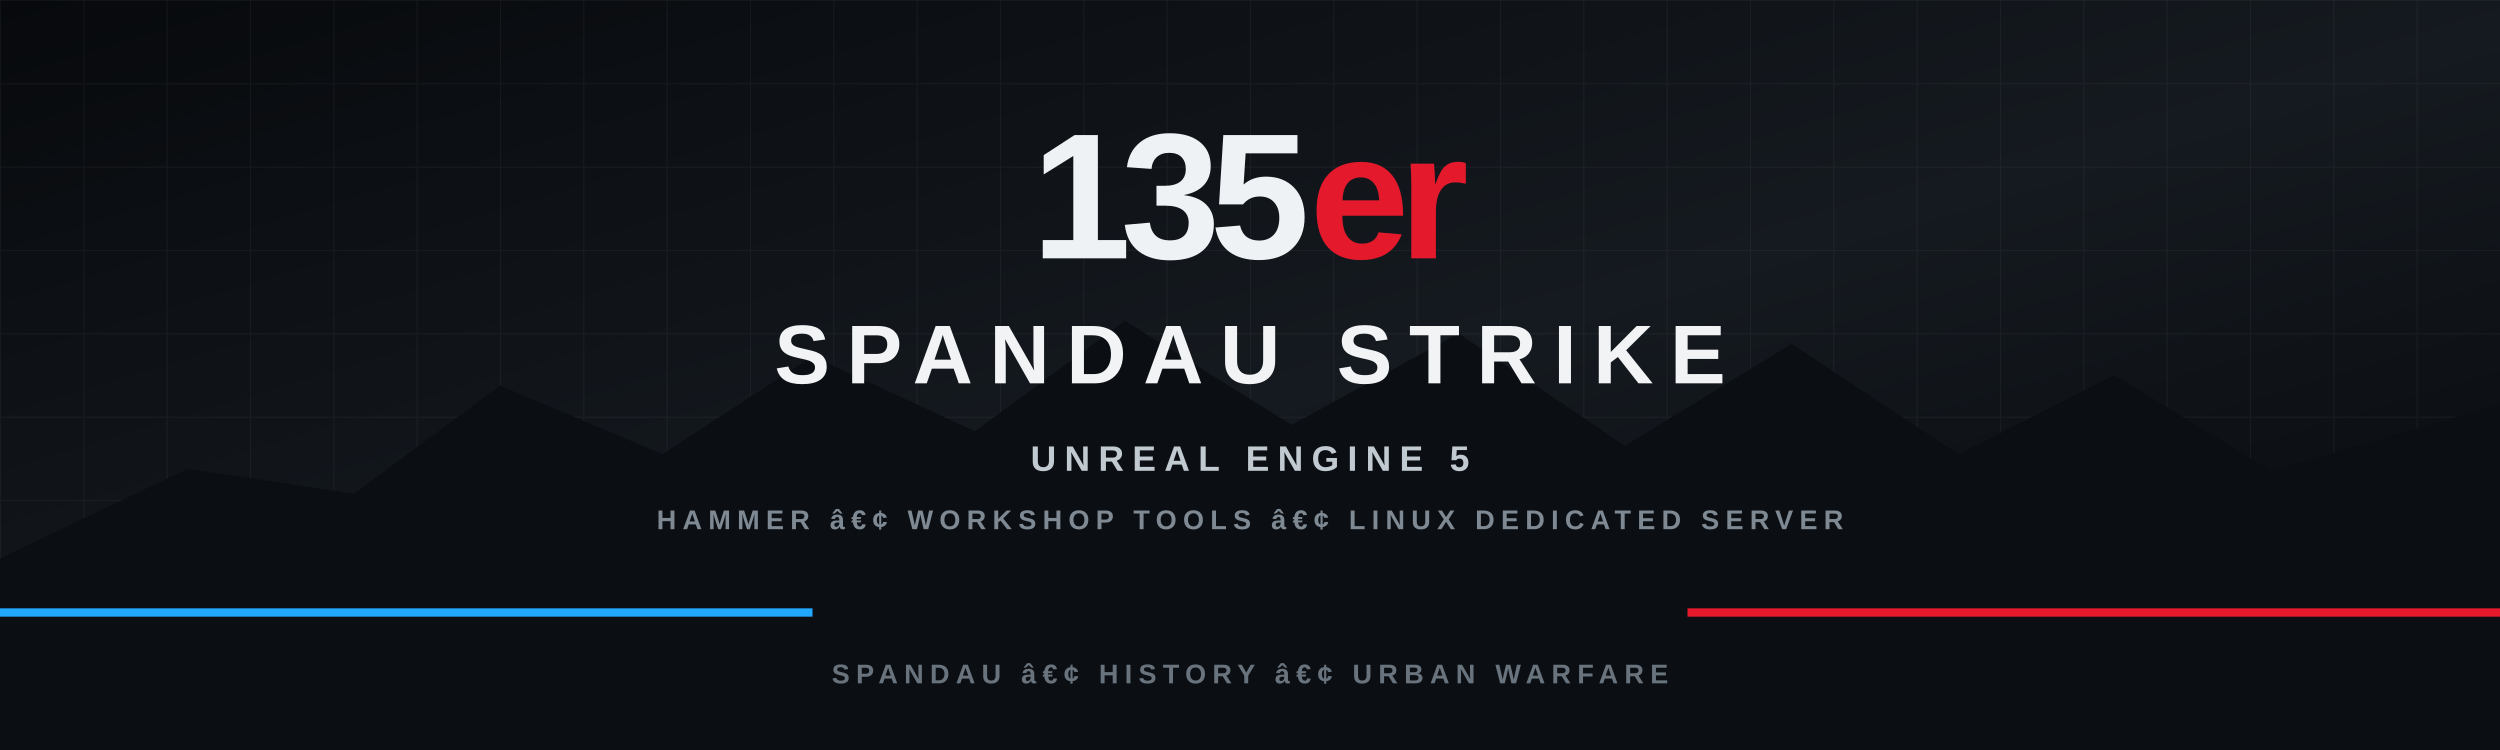
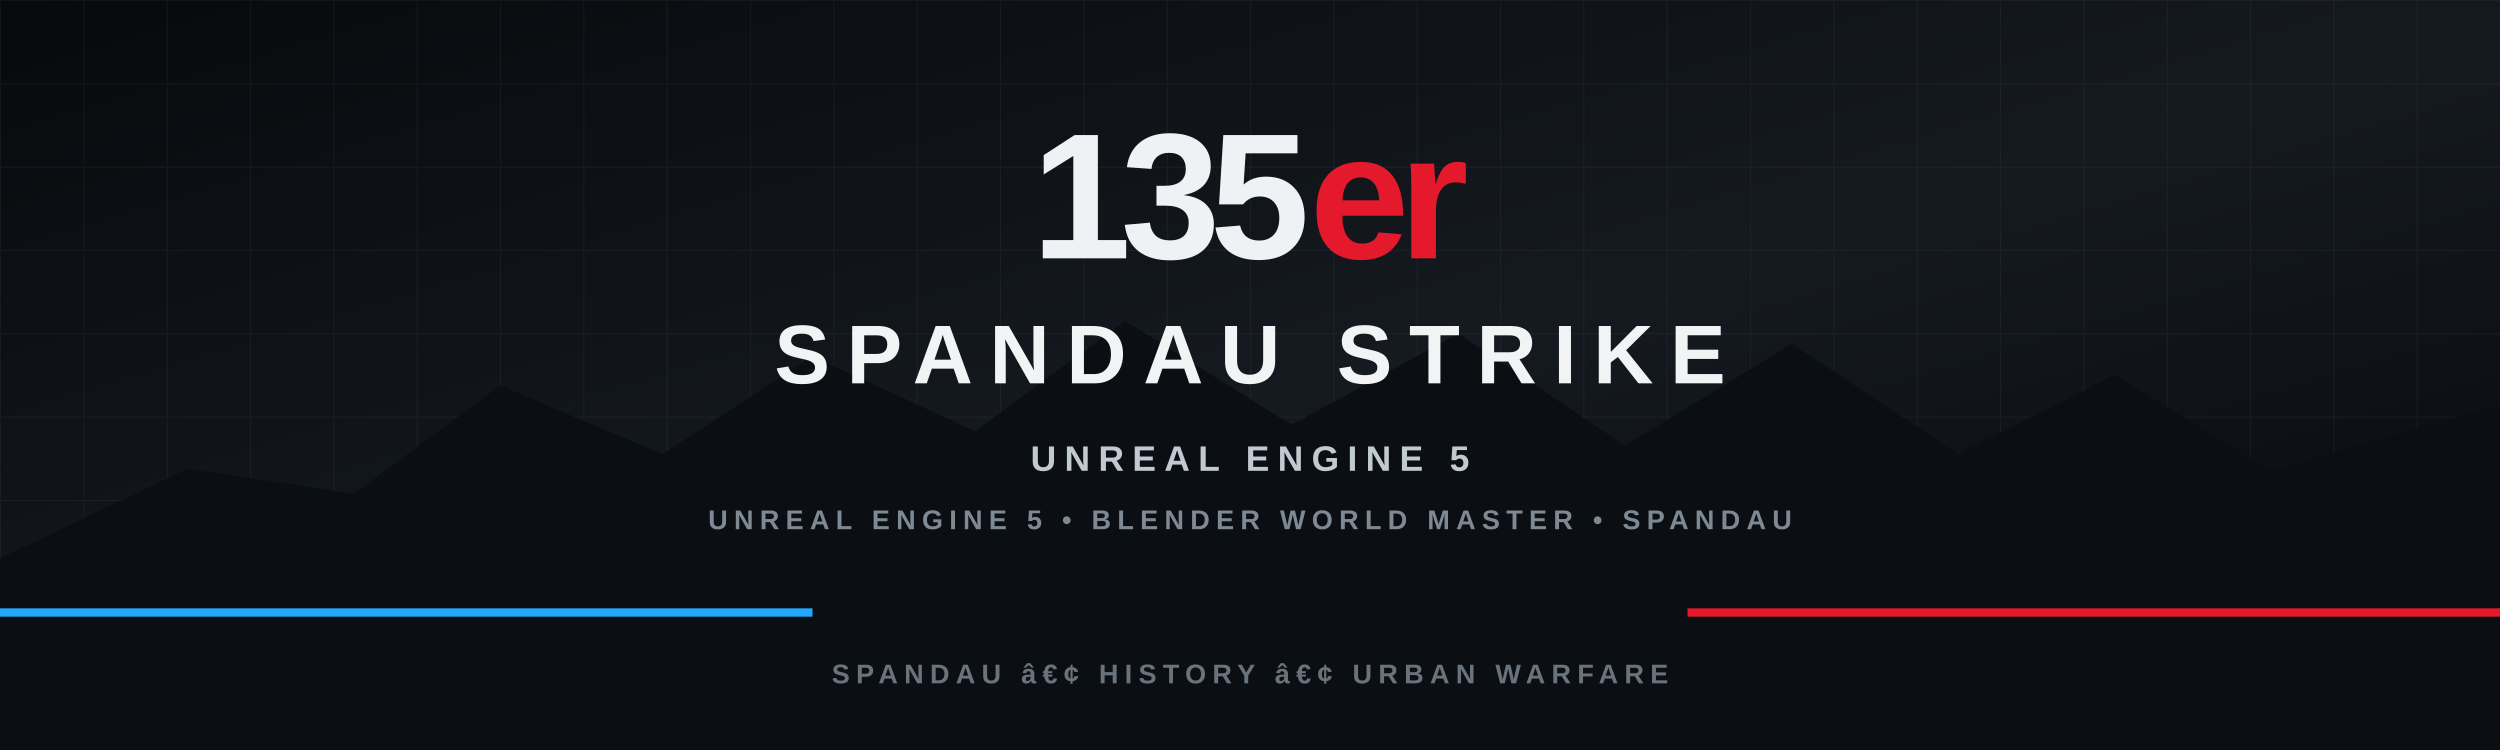
<svg xmlns="http://www.w3.org/2000/svg" width="1200" height="360" viewBox="0 0 1200 360" role="img" aria-label="135er Spandau Strike Unreal Engine 5">
  <defs>
    <linearGradient id="bg" x1="0" y1="0" x2="1" y2="1">
      <stop stop-color="#07090c" />
      <stop offset=".52" stop-color="#151a20" />
      <stop offset="1" stop-color="#05070a" />
    </linearGradient>
    <pattern id="grid" width="40" height="40" patternUnits="userSpaceOnUse">
      <path d="M40 0H0V40" fill="none" stroke="#89939d" stroke-opacity=".08" />
    </pattern>
  </defs>
  <rect width="1200" height="360" fill="url(#bg)" />
  <rect width="1200" height="360" fill="url(#grid)" />
  <path d="M0 268L90 225 170 237 240 185 318 218 390 171 468 207 540 154 620 204 700 160 780 214 860 165 940 218 1015 180 1090 226 1200 194V360H0Z" fill="#0b0e12" />
  <path d="M0 294H390" stroke="#22a7ff" stroke-width="4" />
  <path d="M810 294H1200" stroke="#e4192c" stroke-width="4" />
  <text x="600" y="124" text-anchor="middle" fill="#eef2f5" font-family="Arial Black,Arial,sans-serif" font-size="86" font-weight="900" letter-spacing="-5">135<tspan fill="#e4192c">er</tspan>
  </text>
  <text x="600" y="184" text-anchor="middle" fill="#f1f3f5" font-family="Arial,Helvetica,sans-serif" font-size="40" font-weight="800" letter-spacing="8">SPANDAU STRIKE</text>
  <text x="600" y="226" text-anchor="middle" fill="#c2cad1" font-family="Arial,Helvetica,sans-serif" font-size="17" font-weight="700" letter-spacing="4">UNREAL ENGINE 5</text>
-   <text x="600" y="254" text-anchor="middle" fill="#7e8993" font-family="Arial,Helvetica,sans-serif" font-size="13" font-weight="700" letter-spacing="3">HAMMER â€¢ WORKSHOP TOOLS â€¢ LINUX DEDICATED SERVER</text>
+   <text x="600" y="254" text-anchor="middle" fill="#7e8993" font-family="Arial,Helvetica,sans-serif" font-size="13" font-weight="700" letter-spacing="3">UNREAL ENGINE 5 • BLENDER WORLD MASTER • SPANDAU</text>
  <text x="600" y="328" text-anchor="middle" fill="#69737d" font-family="Arial,Helvetica,sans-serif" font-size="13" font-weight="700" letter-spacing="3">SPANDAU â€¢ HISTORY â€¢ URBAN WARFARE</text>
</svg>
